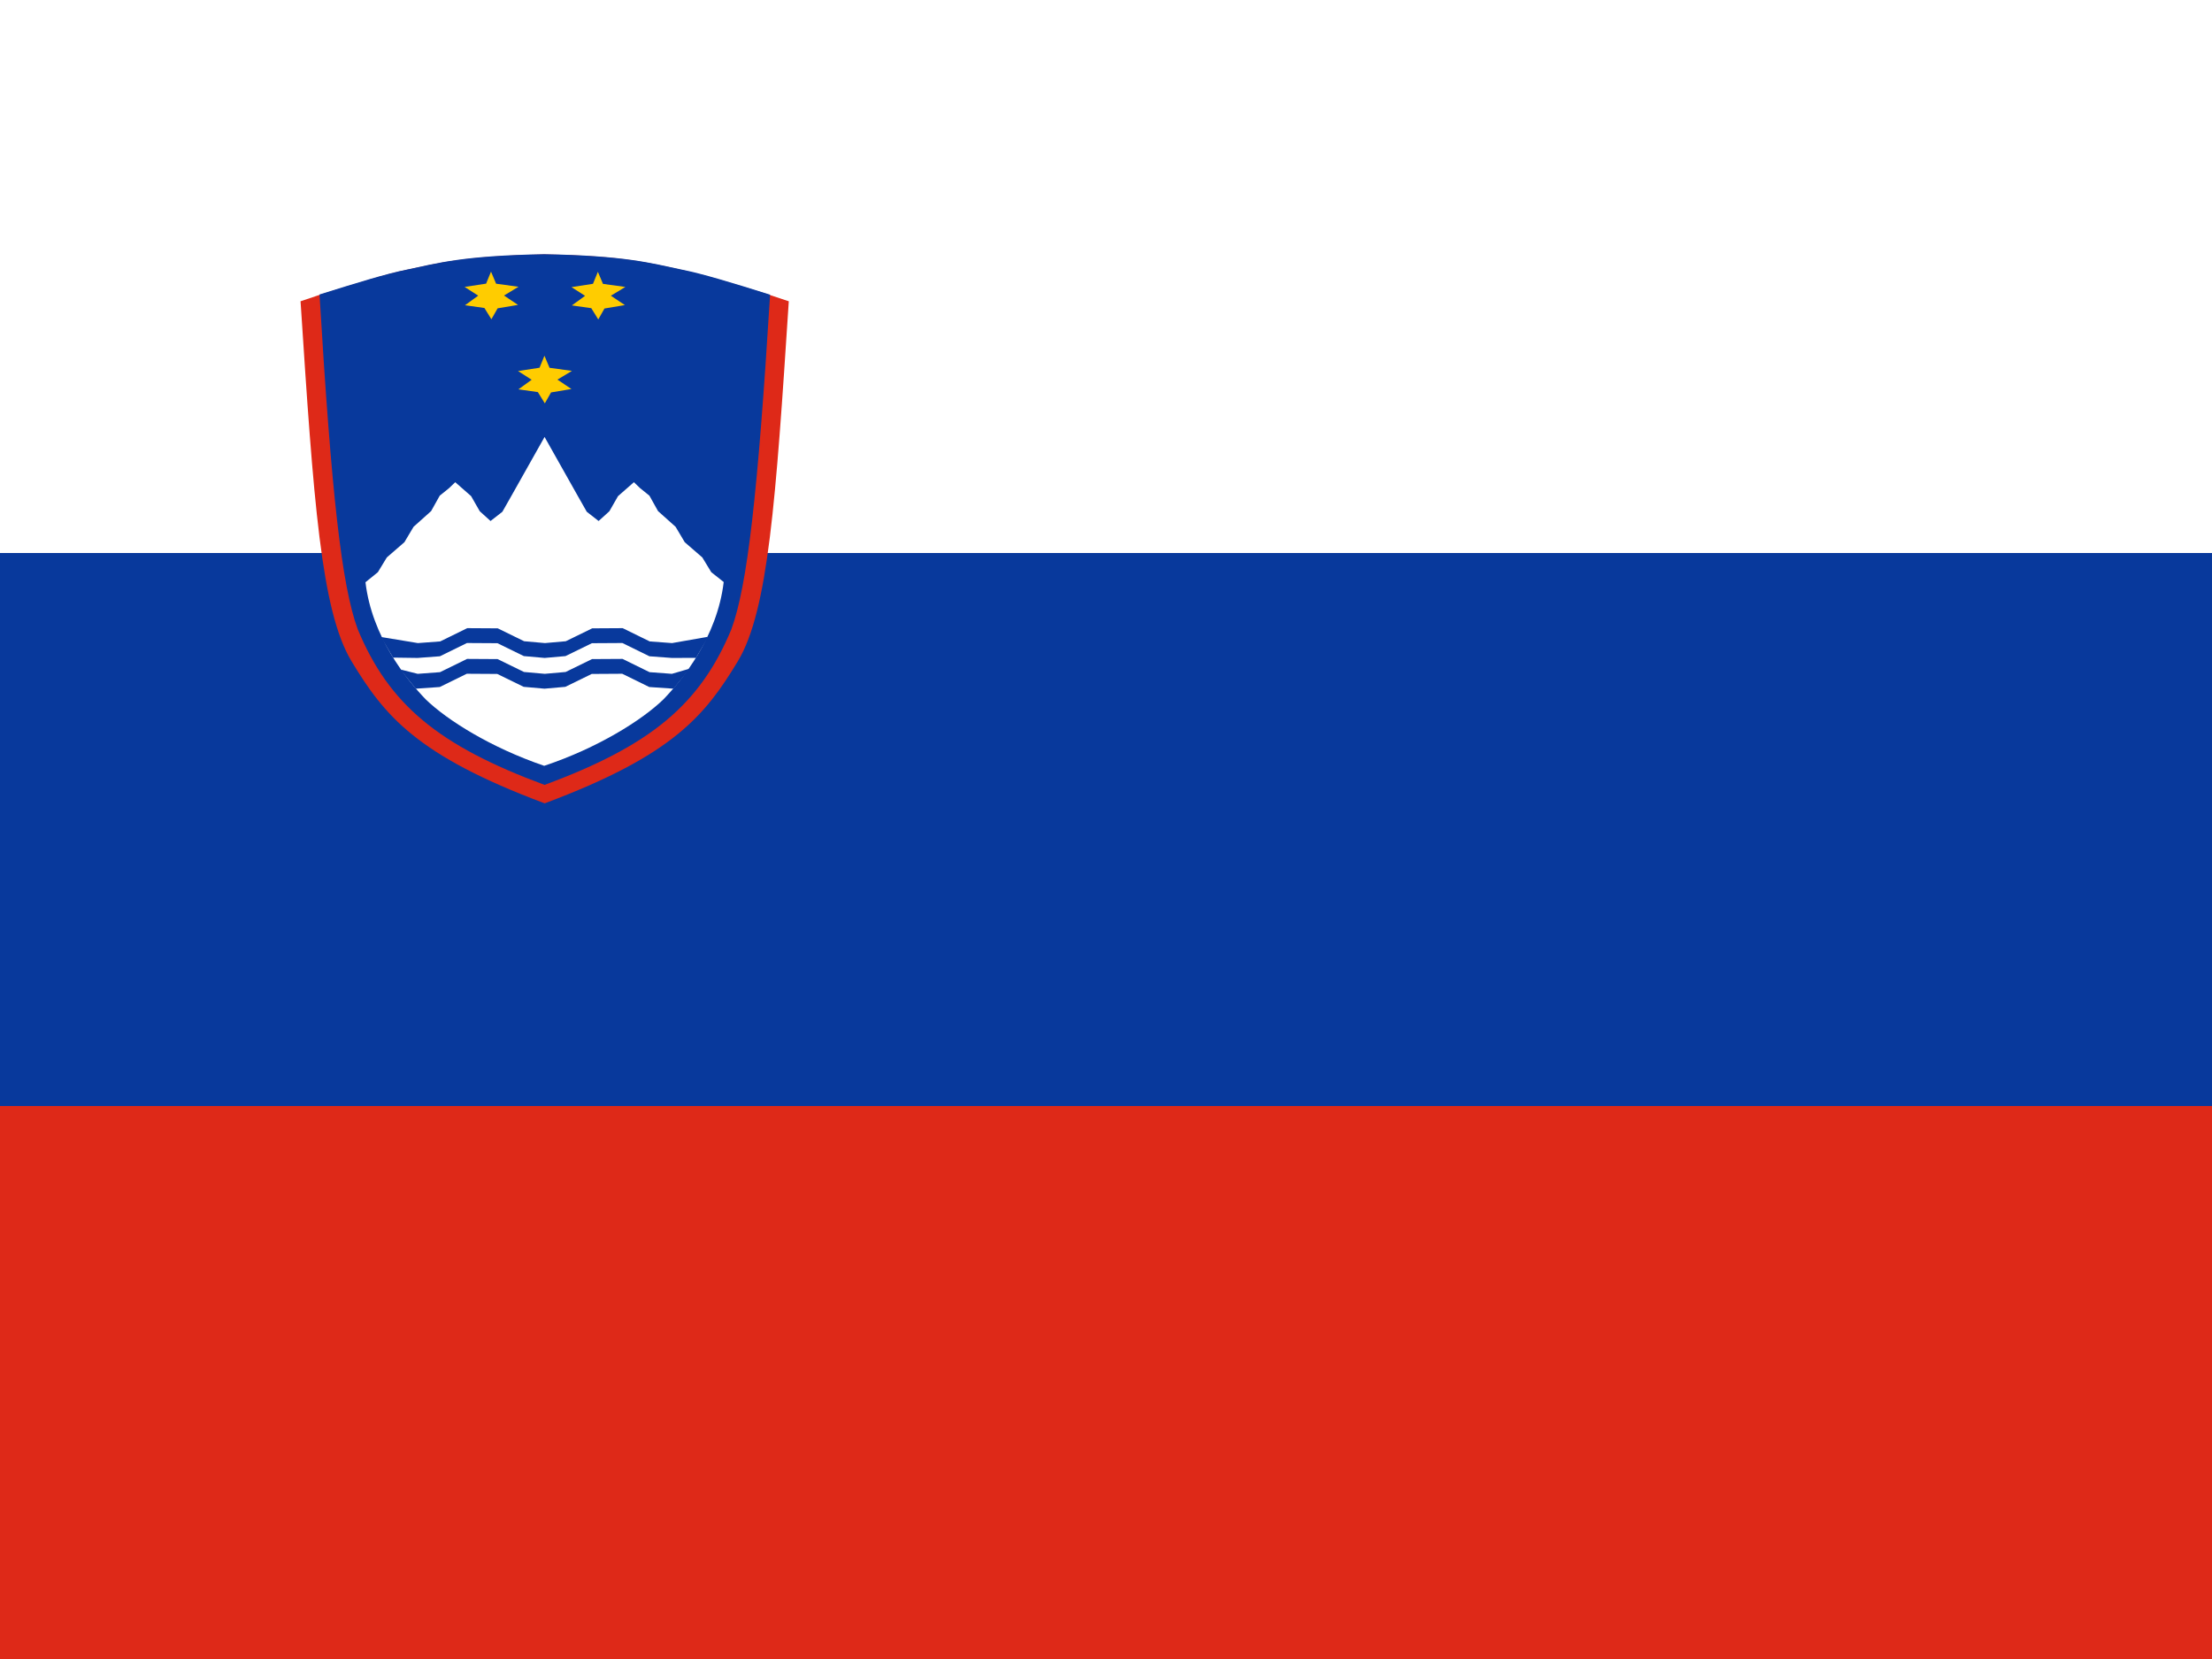
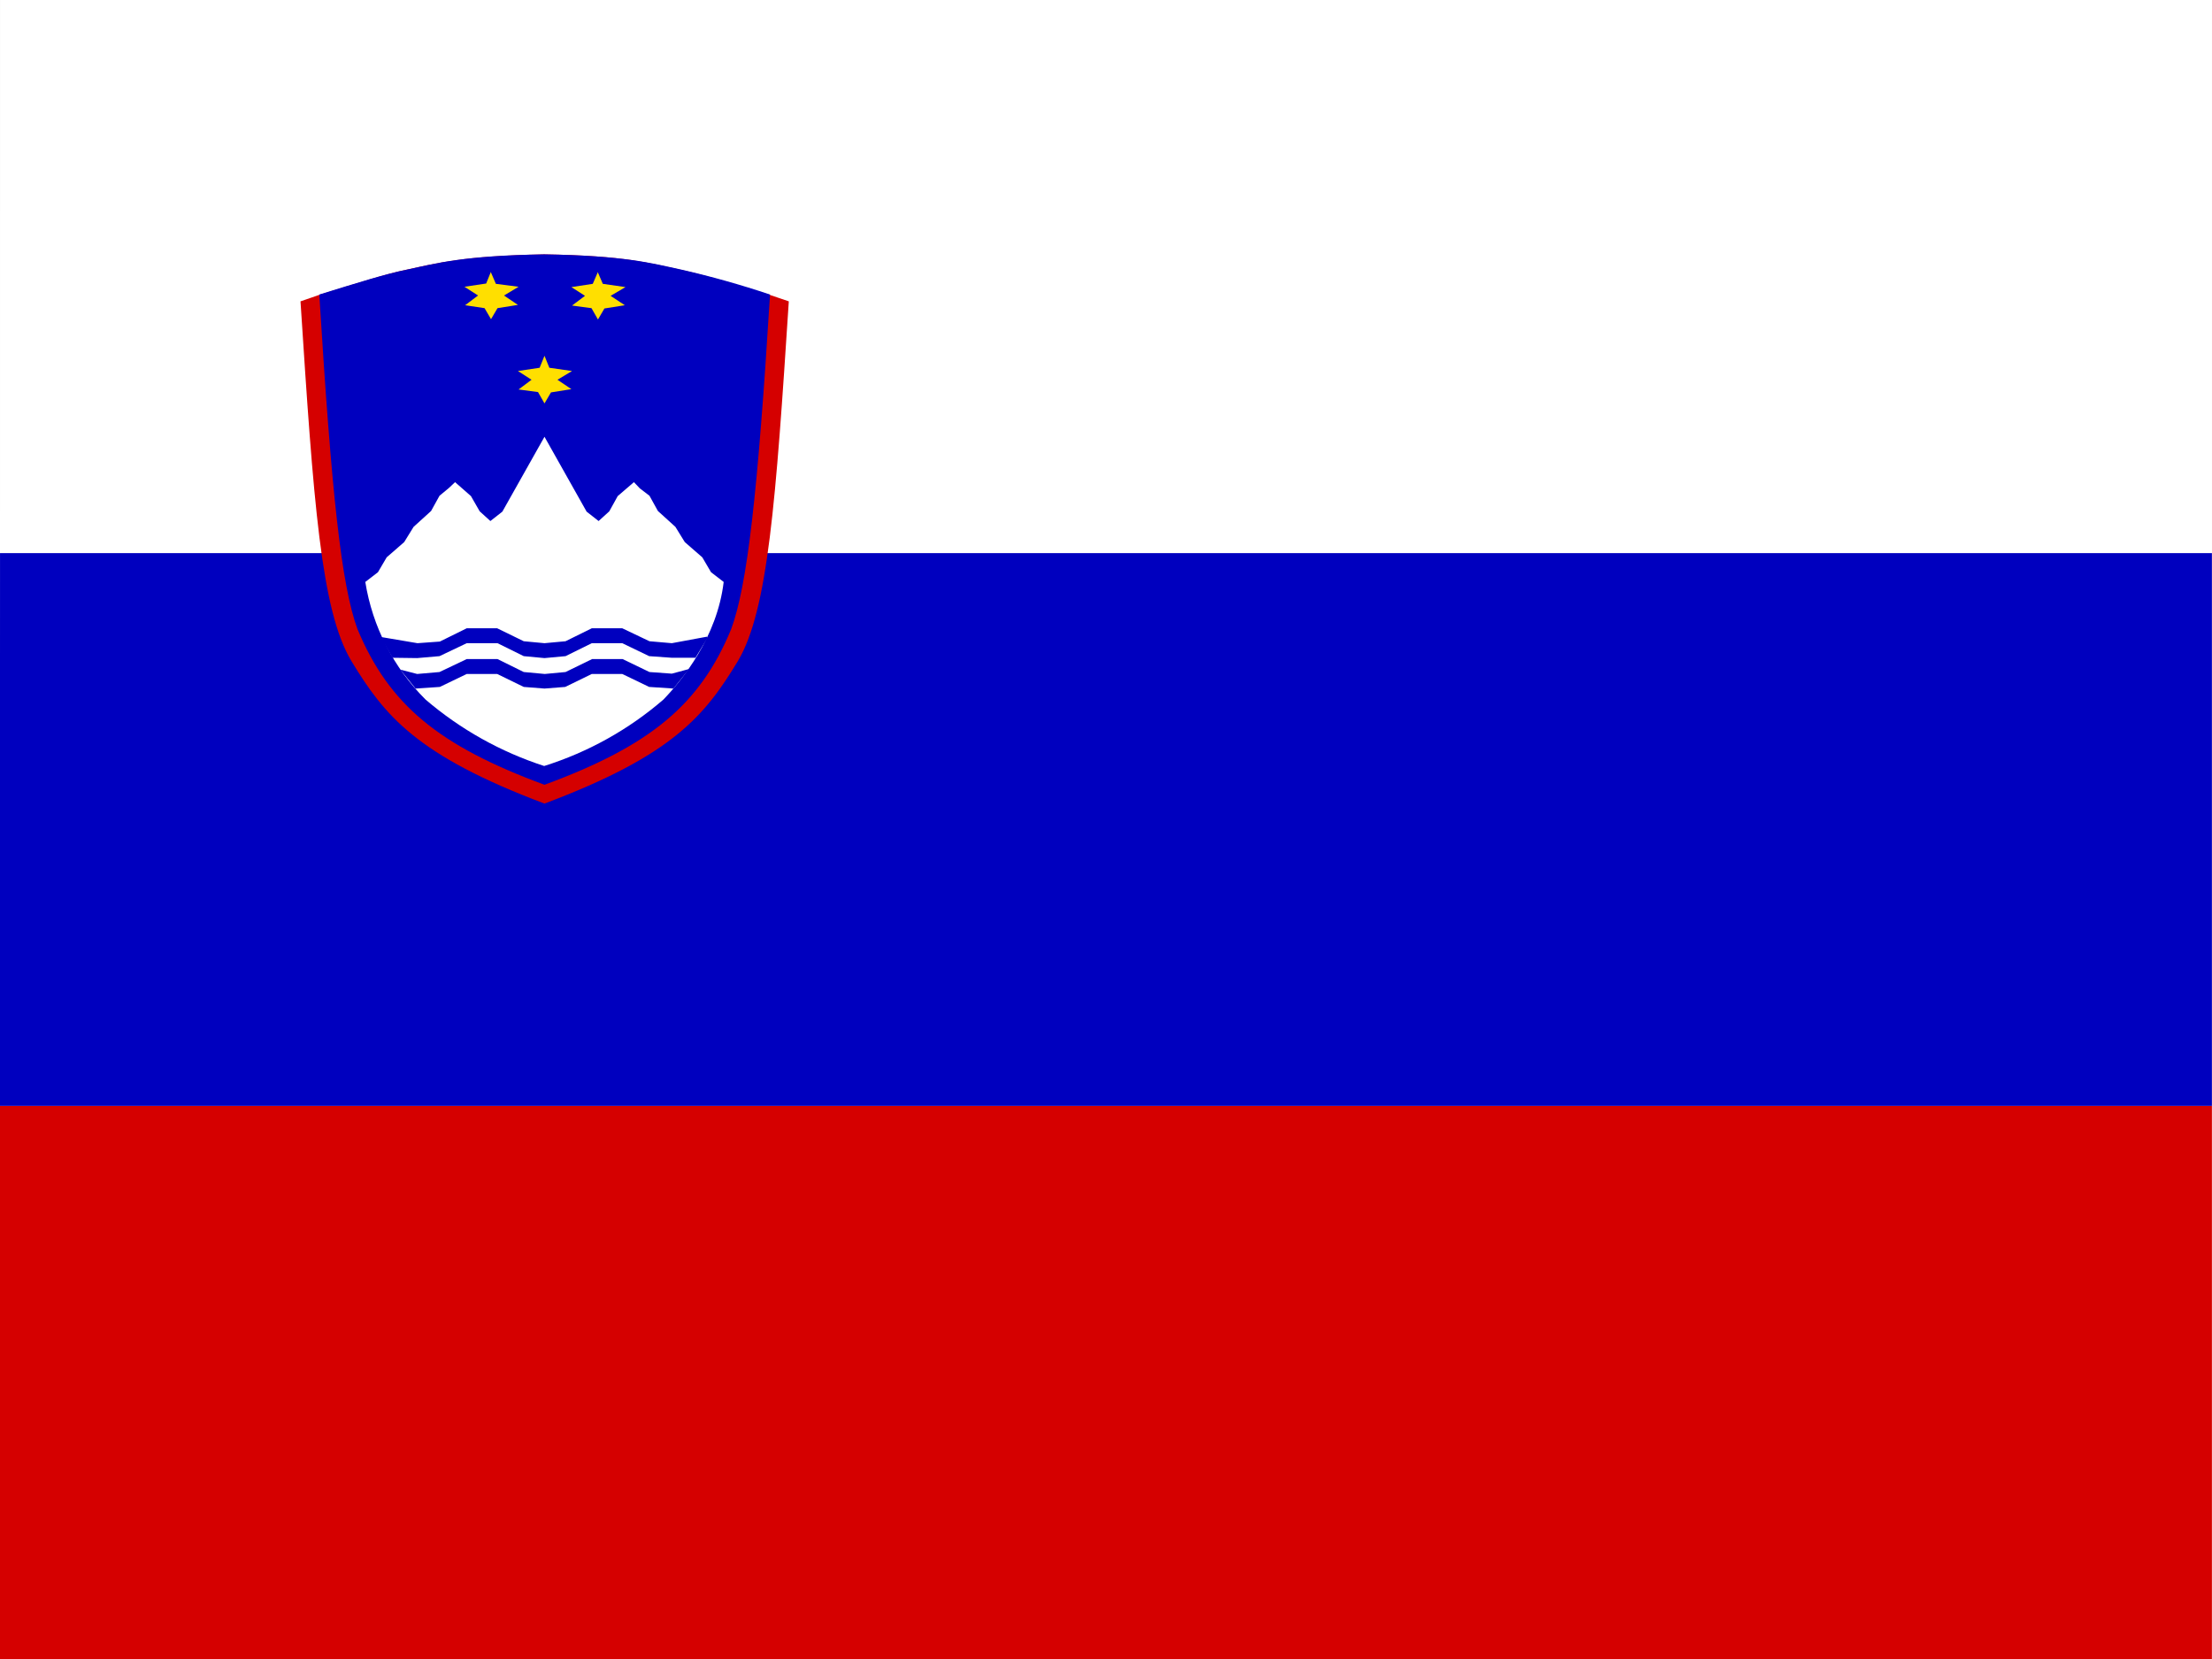
- <svg xmlns="http://www.w3.org/2000/svg" height="480" width="640" id="flag_si">
+ <svg xmlns="http://www.w3.org/2000/svg" id="flag-icons-si" viewBox="0 0 640 480">
  <defs>
    <clipPath id="a">
-       <path fill-opacity=".67" d="M-15.067 0h682.67v512h-682.67z" />
+       <path fill-opacity=".7" d="M-15 0h682.6v512H-15.1z" />
    </clipPath>
  </defs>
-   <g fill-rule="evenodd" clip-path="url(#a)" transform="translate(14.125) scale(.9375)" stroke-width="1pt">
+   <g fill-rule="evenodd" stroke-width="1pt" clip-path="url(#a)" transform="translate(14.1) scale(.9375)">
    <path fill="#fff" d="M-62 0H962v512H-62z" />
-     <path fill="#de2918" d="M-62 341.33H962V512H-62z" />
-     <path fill="#08399c" d="M-62 170.67H962v170.67H-62z" />
-     <path d="M228.37 92.976c-4.02 61.651-6.322 95.436-15.709 111.07-10.15 16.789-20.025 29.081-59.63 43.882-39.61-14.81-49.48-27.1-59.633-43.89-9.387-15.63-11.69-49.41-15.709-111.06l5.853-1.971c11.783-3.594 20.574-6.484 27.077-7.767 9.313-1.971 17.228-4.2 42.257-4.722 25.029.43 32.983 2.797 42.296 4.768 6.45 1.375 15.617 4.081 27.312 7.744l5.884 1.948z" fill="#de2918" />
-     <path d="M222.6 90.955c-3.802 61.518-6.983 89.69-11.943 103.24-9.626 23.193-24.866 35.909-57.665 48.038-32.8-12.14-48.04-24.86-57.664-48.05-4.961-13.54-8.095-41.64-11.788-103.3 11.534-3.602 20.577-6.418 27.08-7.7 9.313-1.972 17.228-4.294 42.257-4.725 25.029.431 33.037 2.753 42.35 4.724 6.503 1.283 15.732 4.098 27.373 7.763z" fill="#08399c" />
-     <path d="M152.96 109.79l1.573 3.723 6.91.947-4.478 2.7 4.33 2.894-6.298 1.055-1.916 3.374-2.156-3.474-5.995-.85 4.08-2.958-4.2-2.691 6.635-1.017 1.515-3.703z" fill="#fc0" />
-     <path d="M208.28 179.62l-3.83-3.028-2.769-4.554-5.422-4.704-2.826-4.753-5.423-4.852-2.653-4.753-2.883-2.327-1.903-1.832-4.899 4.295-2.67 4.665-3.326 3.016-3.655-2.854-2.763-4.867L153 134.855l-10.26 18.217-2.763 4.867-3.654 2.854-3.327-3.016-2.67-4.665-4.898-4.295-1.904 1.832-2.883 2.328-2.653 4.752-5.423 4.852-2.825 4.753-5.423 4.704-2.768 4.554-3.821 3.099c1.984 16.886 12.748 30.116 18.613 36.168 6.545 6.355 20.039 14.858 36.54 20.486 16.548-5.508 30.229-14.131 36.774-20.486 5.865-6.052 16.629-19.282 18.625-36.239z" fill="#fff" />
-     <path d="M169.45 83.89l1.573 3.723 6.91.947-4.478 2.7 4.33 2.894-6.298 1.055-1.916 3.374-2.156-3.474-5.995-.85 4.08-2.958-4.2-2.691 6.635-1.017 1.515-3.703zM136.47 83.834l1.573 3.723 6.91.947-4.478 2.7 4.33 2.894-6.298 1.055-1.916 3.374-2.156-3.474-5.995-.85 4.08-2.958-4.2-2.691 6.635-1.017 1.515-3.703z" fill="#fc0" />
-     <path d="M199.72 203.03l-7.468.023-6.892-.513-8.348-4.094-9.409.056-8.149 3.981-6.427.569-6.428-.569-8.148-3.98-9.41-.057-8.347 4.094-6.892.513-7.562-.104-3.652-6.187.136-.142 11.172 1.848 6.891-.512 8.348-4.095 9.41.057 8.148 3.981 6.427.568 6.428-.568 8.148-3.981 9.41-.057 8.347 4.095 6.892.512 10.874-1.906.144.286-3.643 6.182zM113.25 212.54l7.393-.513 8.348-4.094 9.409.057 8.148 3.98 6.428.569 6.427-.568 8.149-3.981 9.41-.057 8.347 4.094 7.493.513 4.835-5.96-.163-.135-5.18 1.51-6.892-.512-8.347-4.094-9.41.056-8.148 3.981-6.428.569-6.427-.569-8.149-3.98-9.409-.057-8.347 4.094-6.892.513-5.077-1.28-.061.25 4.543 5.614z" fill="#08399c" />
+     <path fill="#d50000" d="M-62 341.3H962V512H-62z" />
+     <path fill="#0000bf" d="M-62 170.7H962v170.6H-62z" />
+     <path fill="#d50000" d="M228.4 93c-4 61.6-6.4 95.4-15.7 111-10.2 16.8-20 29.1-59.7 44-39.6-14.9-49.4-27.2-59.6-44-9.4-15.6-11.7-49.4-15.7-111l5.8-2c11.8-3.6 20.6-6.5 27.1-7.8 9.3-2 17.3-4.2 42.3-4.7 25 .4 33 2.8 42.3 4.8 6.4 1.4 15.6 4 27.3 7.7l5.9 2z" />
+     <path fill="#0000bf" d="M222.6 91c-3.8 61.5-7 89.7-12 103.2-9.6 23.2-24.8 35.9-57.6 48-32.8-12.1-48-24.8-57.7-48-5-13.6-8-41.7-11.8-103.3 11.6-3.6 20.6-6.4 27.1-7.7 9.3-2 17.3-4.3 42.3-4.7 25 .4 33 2.7 42.3 4.7a284 284 0 0 1 27.4 7.7z" />
+     <path fill="#ffdf00" d="m153 109.8 1.5 3.7 7 1-4.5 2.7 4.3 2.9-6.3 1-2 3.4-2-3.5-6-.8 4-3-4.2-2.7 6.7-1 1.5-3.7z" />
+     <path fill="#fff" d="m208.3 179.6-3.9-3-2.7-4.6-5.4-4.7-2.9-4.7-5.4-4.9-2.6-4.7-3-2.3-1.8-1.9-5 4.3-2.6 4.7-3.3 3-3.7-2.9-2.7-4.8-10.3-18.3-10.3 18.3-2.7 4.8-3.7 2.9-3.3-3-2.7-4.7-4.9-4.3-1.9 1.8-2.9 2.4-2.6 4.7-5.4 4.9-2.9 4.7-5.4 4.7-2.7 4.6-3.9 3a65.8 65.8 0 0 0 18.6 36.3 107 107 0 0 0 36.6 20.5 104.1 104.1 0 0 0 36.8-20.5c5.8-6 16.6-19.3 18.6-36.3z" />
+     <path fill="#ffdf00" d="m169.4 83.9 1.6 3.7 7 1-4.6 2.7 4.4 2.9-6.3 1-2 3.4-2-3.5-6-.8 4-3-4.2-2.7 6.6-1 1.6-3.7zm-33 0 1.6 3.7 7 .9-4.5 2.7 4.3 2.9-6.3 1-2 3.4-2-3.4-6-.9 4-3-4.2-2.7 6.7-1 1.5-3.7z" />
+     <path fill="#0000bf" d="M199.7 203h-7.4l-7-.5-8.3-4h-9.4l-8.1 4-6.5.6-6.4-.6-8.1-4H129l-8.4 4-6.9.6-7.6-.1-3.6-6.2.1-.2 11.2 1.9 6.9-.5 8.3-4.1h9.4l8.2 4 6.4.6 6.5-.6 8.1-4h9.4l8.4 4 6.9.6 10.8-2 .2.4-3.7 6.1zm-86.4 9.5 7.4-.5 8.3-4h9.4l8.2 4 6.4.5 6.4-.5 8.2-4h9.4l8.3 4 7.5.5 4.8-6h-.1l-5.2 1.4-6.9-.5-8.3-4h-9.4l-8.2 4-6.4.6-6.5-.6-8.1-4H129l-8.4 4-6.9.6-5-1.3v.2l4.5 5.6z" />
  </g>
</svg>
